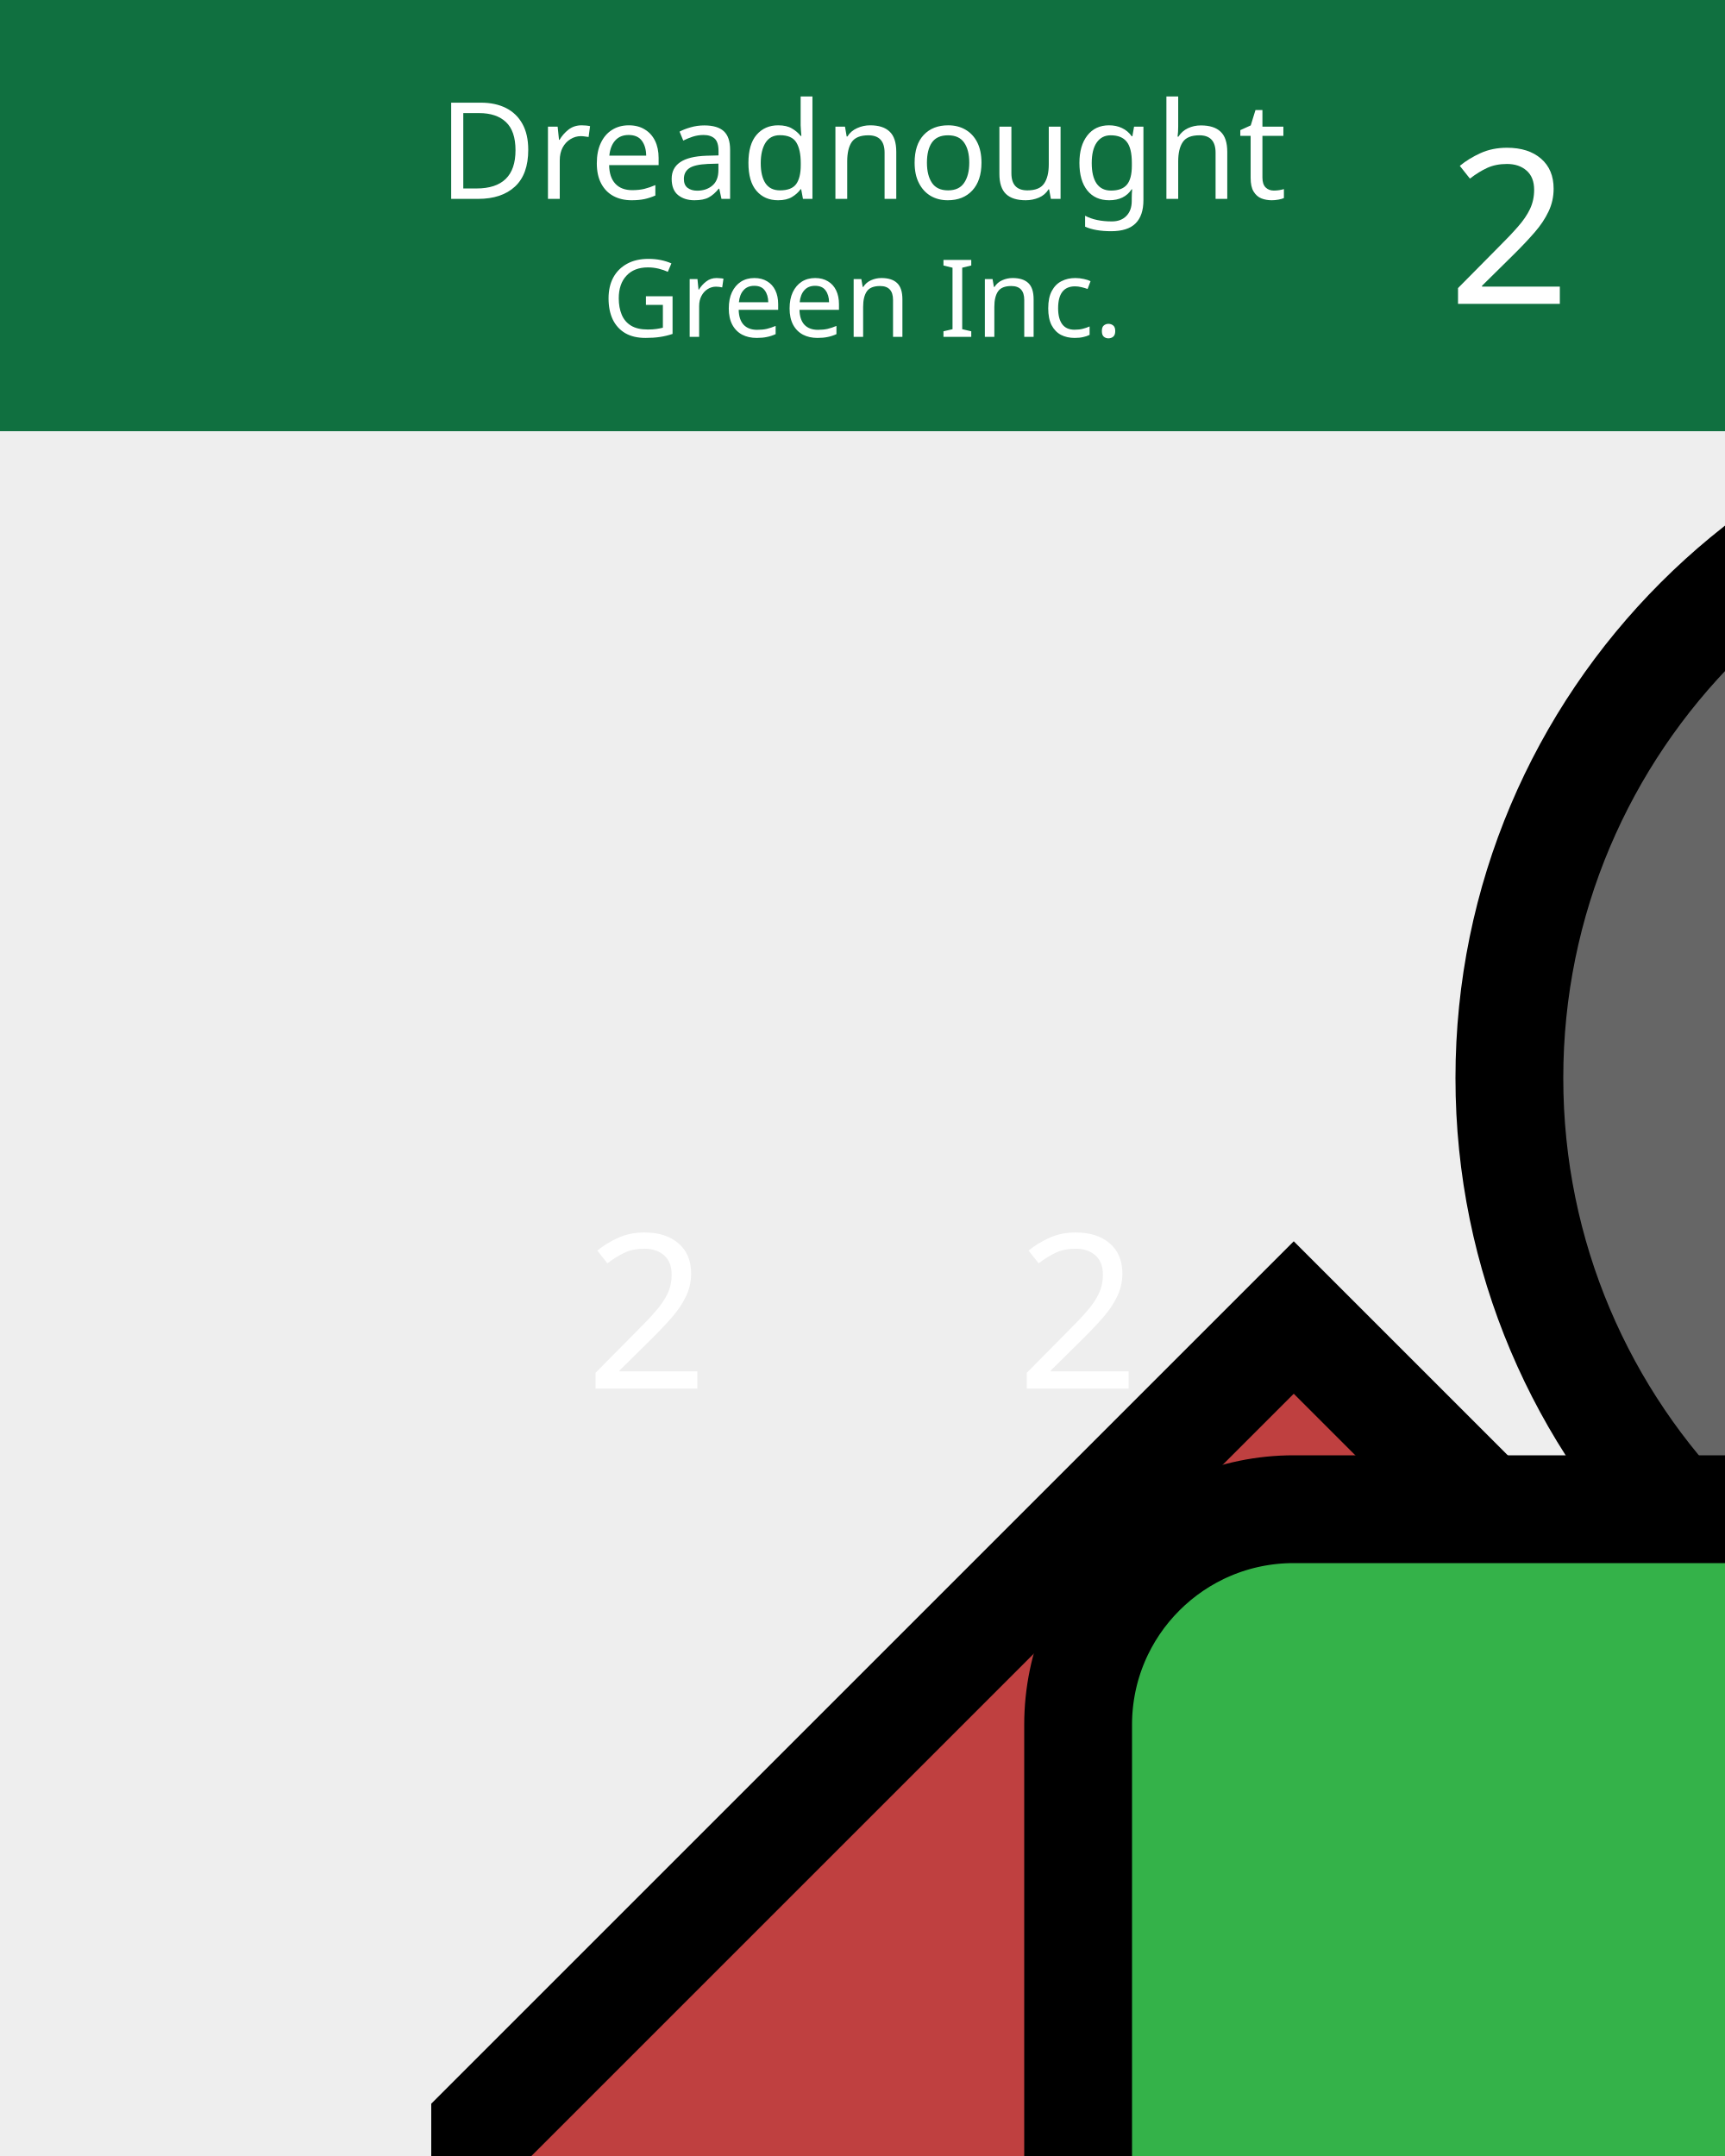
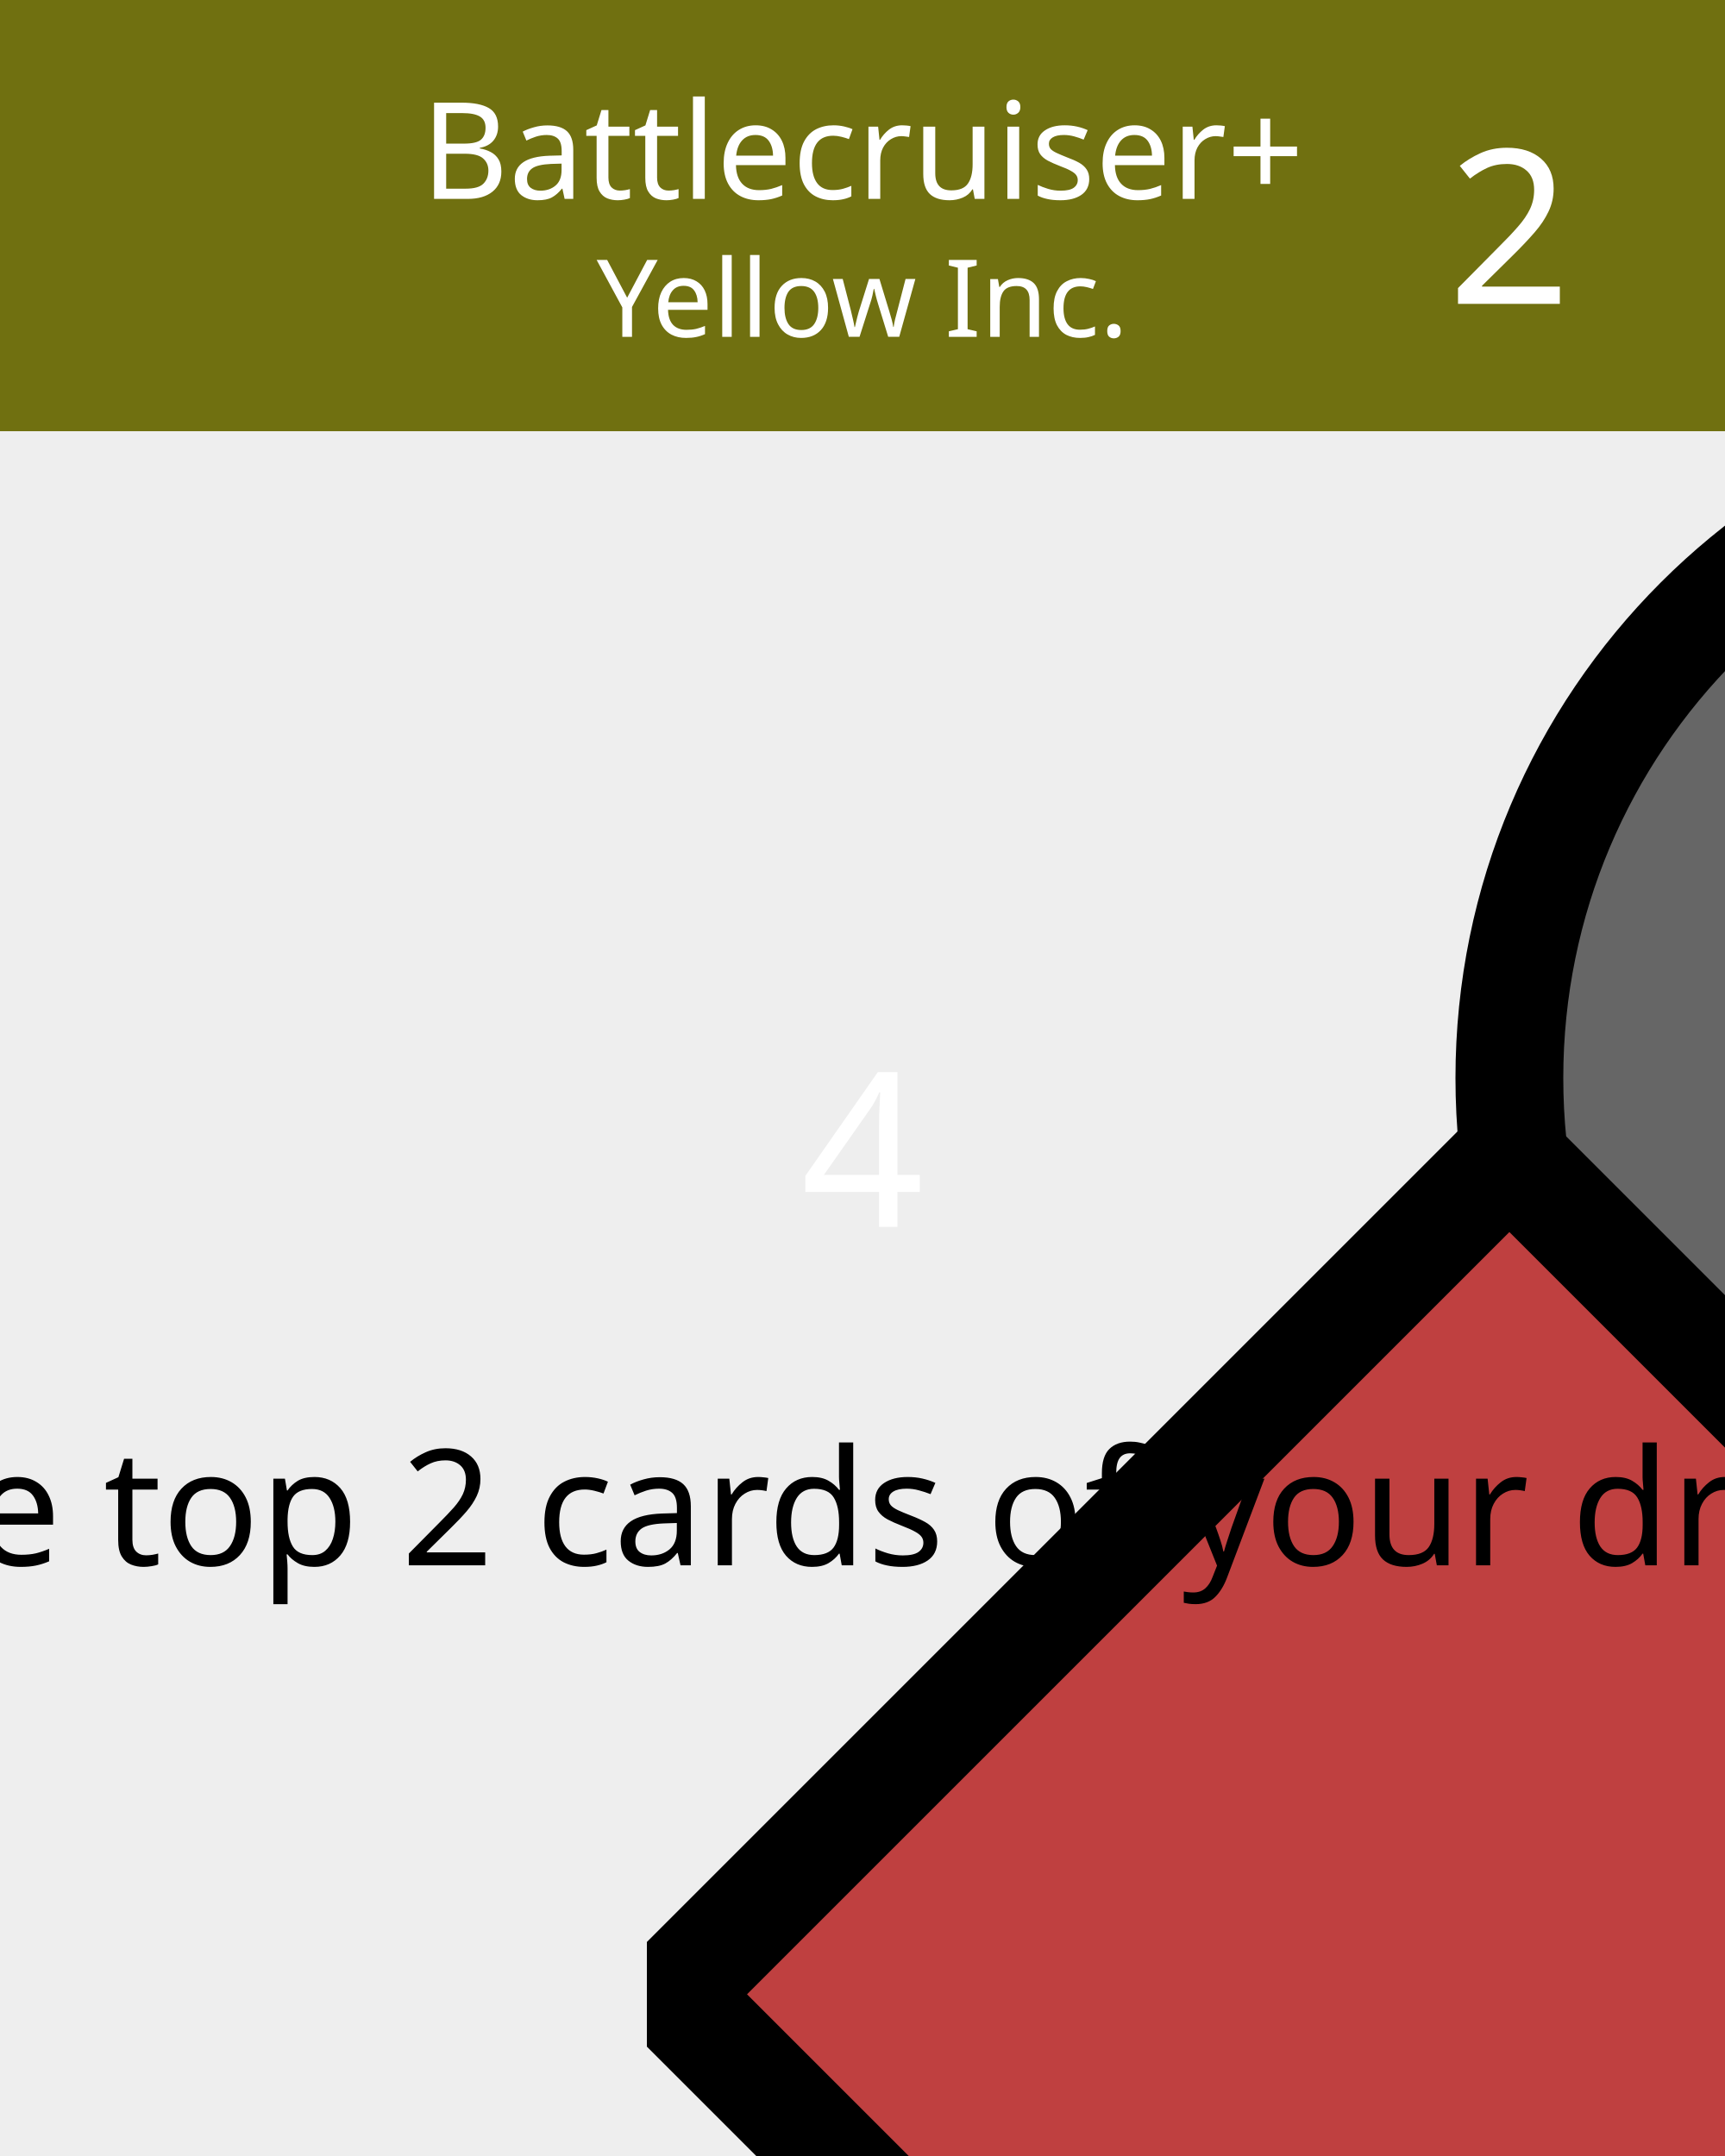
<svg xmlns="http://www.w3.org/2000/svg" version="1.1" width="256" height="320">
  <style>
     /* vietnamese */
    @font-face {
    font-family: 'Saira';
    font-style: italic;
    font-weight: 100 900;
    font-stretch: 100%;
    font-display: swap;
    src: url(https://fonts.gstatic.com/s/saira/v23/memhYa2wxmKQyNkiV50dulWP7s95AqZTzbvffS2-vw.woff2) format('woff2');
    unicode-range: U+0102-0103, U+0110-0111, U+0128-0129, U+0168-0169, U+01A0-01A1, U+01AF-01B0, U+0300-0301, U+0303-0304, U+0308-0309, U+0323, U+0329, U+1EA0-1EF9, U+20AB;
    }
    /* latin-ext */
    @font-face {
    font-family: 'Saira';
    font-style: italic;
    font-weight: 100 900;
    font-stretch: 100%;
    font-display: swap;
    src: url(https://fonts.gstatic.com/s/saira/v23/memhYa2wxmKQyNkiV50dulWP7s95AqZTzbvefS2-vw.woff2) format('woff2');
    unicode-range: U+0100-02BA, U+02BD-02C5, U+02C7-02CC, U+02CE-02D7, U+02DD-02FF, U+0304, U+0308, U+0329, U+1D00-1DBF, U+1E00-1E9F, U+1EF2-1EFF, U+2020, U+20A0-20AB, U+20AD-20C0, U+2113, U+2C60-2C7F, U+A720-A7FF;
    }
    /* latin */
    @font-face {
    font-family: 'Saira';
    font-style: italic;
    font-weight: 100 900;
    font-stretch: 100%;
    font-display: swap;
    src: url(https://fonts.gstatic.com/s/saira/v23/memhYa2wxmKQyNkiV50dulWP7s95AqZTzbvQfS0.woff2) format('woff2');
    unicode-range: U+0000-00FF, U+0131, U+0152-0153, U+02BB-02BC, U+02C6, U+02DA, U+02DC, U+0304, U+0308, U+0329, U+2000-206F, U+20AC, U+2122, U+2191, U+2193, U+2212, U+2215, U+FEFF, U+FFFD;
    }
    /* vietnamese */
    @font-face {
    font-family: 'Saira';
    font-style: normal;
    font-weight: 100 900;
    font-stretch: 100%;
    font-display: swap;
    src: url(https://fonts.gstatic.com/s/saira/v23/memjYa2wxmKQyPMrZX79wwYZQMhsyuSLh4vSZSk.woff2) format('woff2');
    unicode-range: U+0102-0103, U+0110-0111, U+0128-0129, U+0168-0169, U+01A0-01A1, U+01AF-01B0, U+0300-0301, U+0303-0304, U+0308-0309, U+0323, U+0329, U+1EA0-1EF9, U+20AB;
    }
    /* latin-ext */
    @font-face {
    font-family: 'Saira';
    font-style: normal;
    font-weight: 100 900;
    font-stretch: 100%;
    font-display: swap;
    src: url(https://fonts.gstatic.com/s/saira/v23/memjYa2wxmKQyPMrZX79wwYZQMhsyuSLhovSZSk.woff2) format('woff2');
    unicode-range: U+0100-02BA, U+02BD-02C5, U+02C7-02CC, U+02CE-02D7, U+02DD-02FF, U+0304, U+0308, U+0329, U+1D00-1DBF, U+1E00-1E9F, U+1EF2-1EFF, U+2020, U+20A0-20AB, U+20AD-20C0, U+2113, U+2C60-2C7F, U+A720-A7FF;
    }
    /* latin */
    @font-face {
    font-family: 'Saira';
    font-style: normal;
    font-weight: 100 900;
    font-stretch: 100%;
    font-display: swap;
    src: url(https://fonts.gstatic.com/s/saira/v23/memjYa2wxmKQyPMrZX79wwYZQMhsyuSLiIvS.woff2) format('woff2');
    unicode-range: U+0000-00FF, U+0131, U+0152-0153, U+02BB-02BC, U+02C6, U+02DA, U+02DC, U+0304, U+0308, U+0329, U+2000-206F, U+20AC, U+2122, U+2191, U+2193, U+2212, U+2215, U+FEFF, U+FFFD;
    }

    text {
        font-family: "Saira", sans-serif;
    }
    .amt {
        text-anchor: middle;
        dominant-baseline: middle;
        fill: #fff;
        font-size: 32px;
        font-weight: 500;
    }
     </style>
  <rect x="0" y="0" width="256" height="320" fill="#eeeeee" />
-   <rect x="0" y="0" width="256" height="64" fill="#107040" />
-   <text x="128" y="14" text-anchor="middle" dominant-baseline="hanging" style="font-size:20px;font-weight:500" fill="#fff">Dreadnought</text>
-   <text x="128" y="50" text-anchor="middle" dominant-baseline="auto" style="font-size:16px" fill="#fff">Green Inc.</text>
+   <rect x="0" y="0" width="256" height="64" fill="#707010" />
+   <text x="128" y="14" text-anchor="middle" dominant-baseline="hanging" style="font-size:20px;font-weight:500" fill="#fff">Battlecruiser+</text>
+   <text x="128" y="50" text-anchor="middle" dominant-baseline="auto" style="font-size:16px" fill="#fff">Yellow Inc.</text>
  <symbol id="dmg" width="64" height="64" viewBox="-32 -32 64 64">
    <rect x="-22" y="-22" transform="rotate(45, 0, 0)" width="44" height="44" fill="#BF4040" stroke="#000" stroke-width="4" />
  </symbol>
  <symbol id="heal" width="64" height="64" viewBox="-32 -32 64 64">
    <path d="M -16 -24             l 32 0  a 8 8, 0 0 1,   8  8              l 0 32  a 8 8, 0 0 1,  -8  8             l -32 0 a 8 8, 0 0 1, -8 -8             l 0 -32 a 8 8, 0 0 1,  8 -8" fill="#34b249" stroke="#000" stroke-width="4" />
  </symbol>
  <symbol id="hploss" width="64" height="64" viewBox="-32 -32 64 64">
    <path d="M -16 -24             l 32 0  a 8 8, 0 0 1,   8  8              l 0 32  a 8 8, 0 0 1,  -8  8             l -32 0 a 8 8, 0 0 1, -8 -8             l 0 -32 a 8 8, 0 0 1,  8 -8" fill="#bf6a40" stroke="#000" stroke-width="4" />
  </symbol>
  <symbol id="fuel" width="64" height="64" viewBox="-32 -32 64 64">
    <circle cx="0" cy="0" r="24" fill="#666666" stroke="#000" stroke-width="4" />
  </symbol>
  <use href="#fuel" x="192" y="0" />
  <text x="224" y="34" class="amt">2</text>
-   <use href="#dmg" y="160" x="64" />
-   <text x="96" y="195" class="amt">2</text>
-   <use href="#heal" y="160" x="128" />
-   <text x="160" y="195" class="amt">2</text>
-   <text x="128" y="224" text-anchor="middle" dominant-baseline="middle" style="font-size:24px" />
+   <use href="#dmg" y="136" x="96" />
+   <text x="128" y="171" class="amt">4</text>
+   <text x="128" y="224" text-anchor="middle" dominant-baseline="middle" style="font-size:24px">Play the top 2 cards of your draw pile</text>
</svg>
